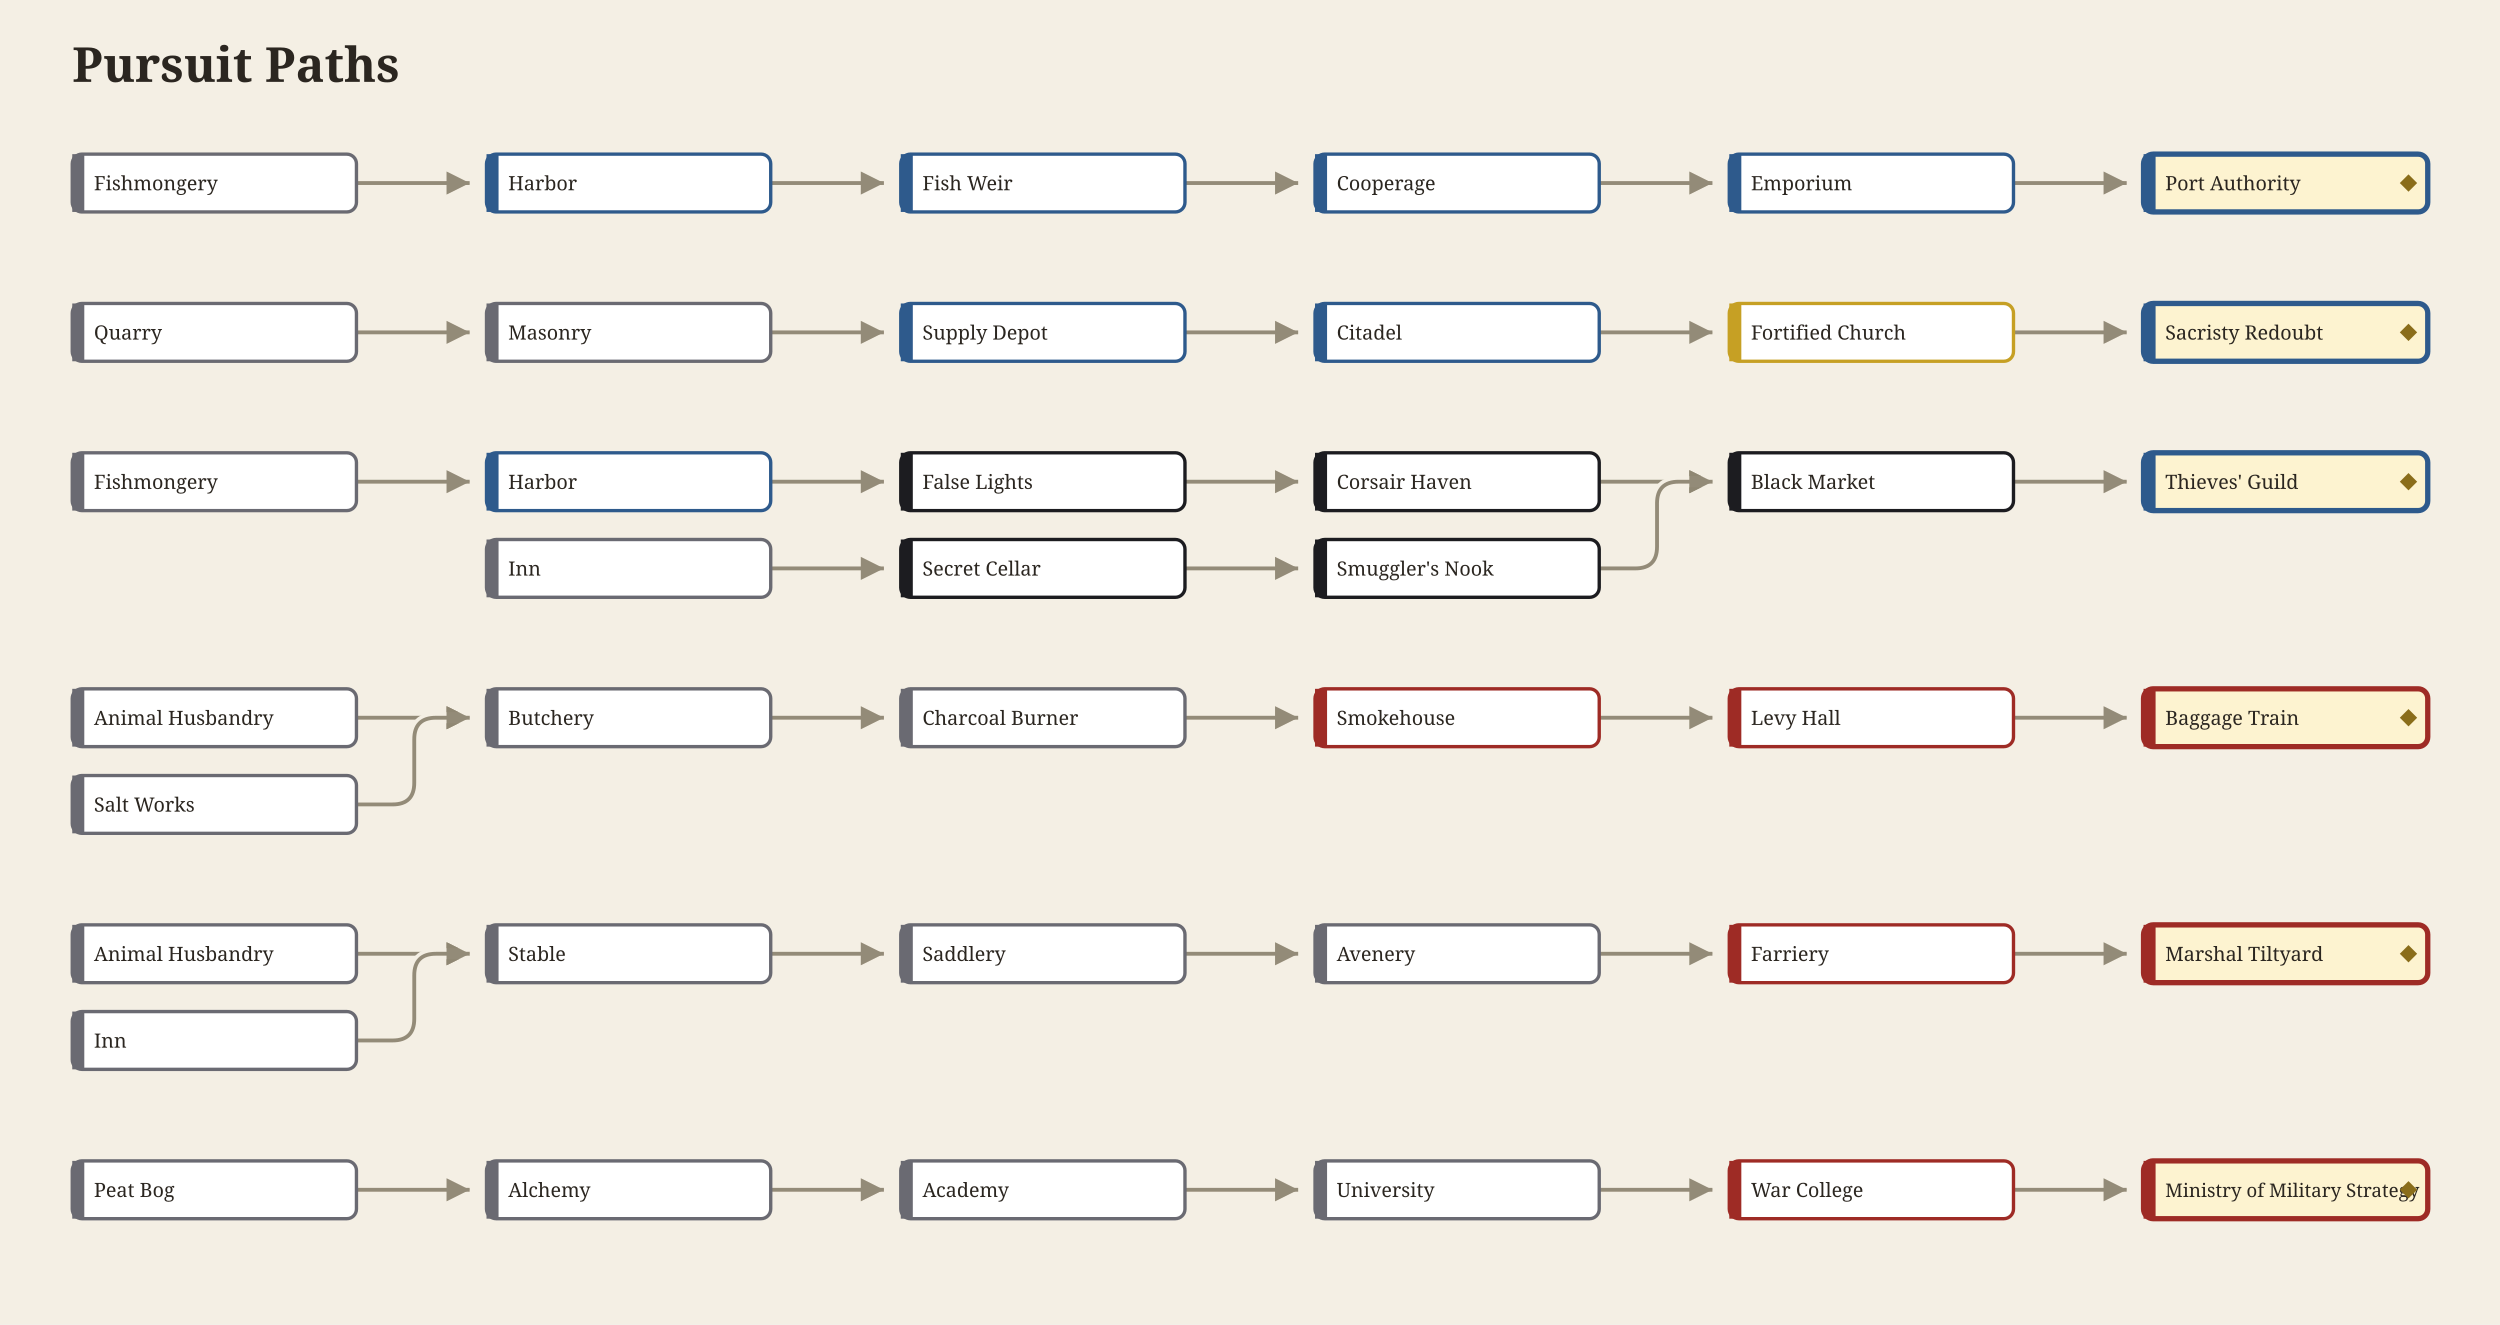
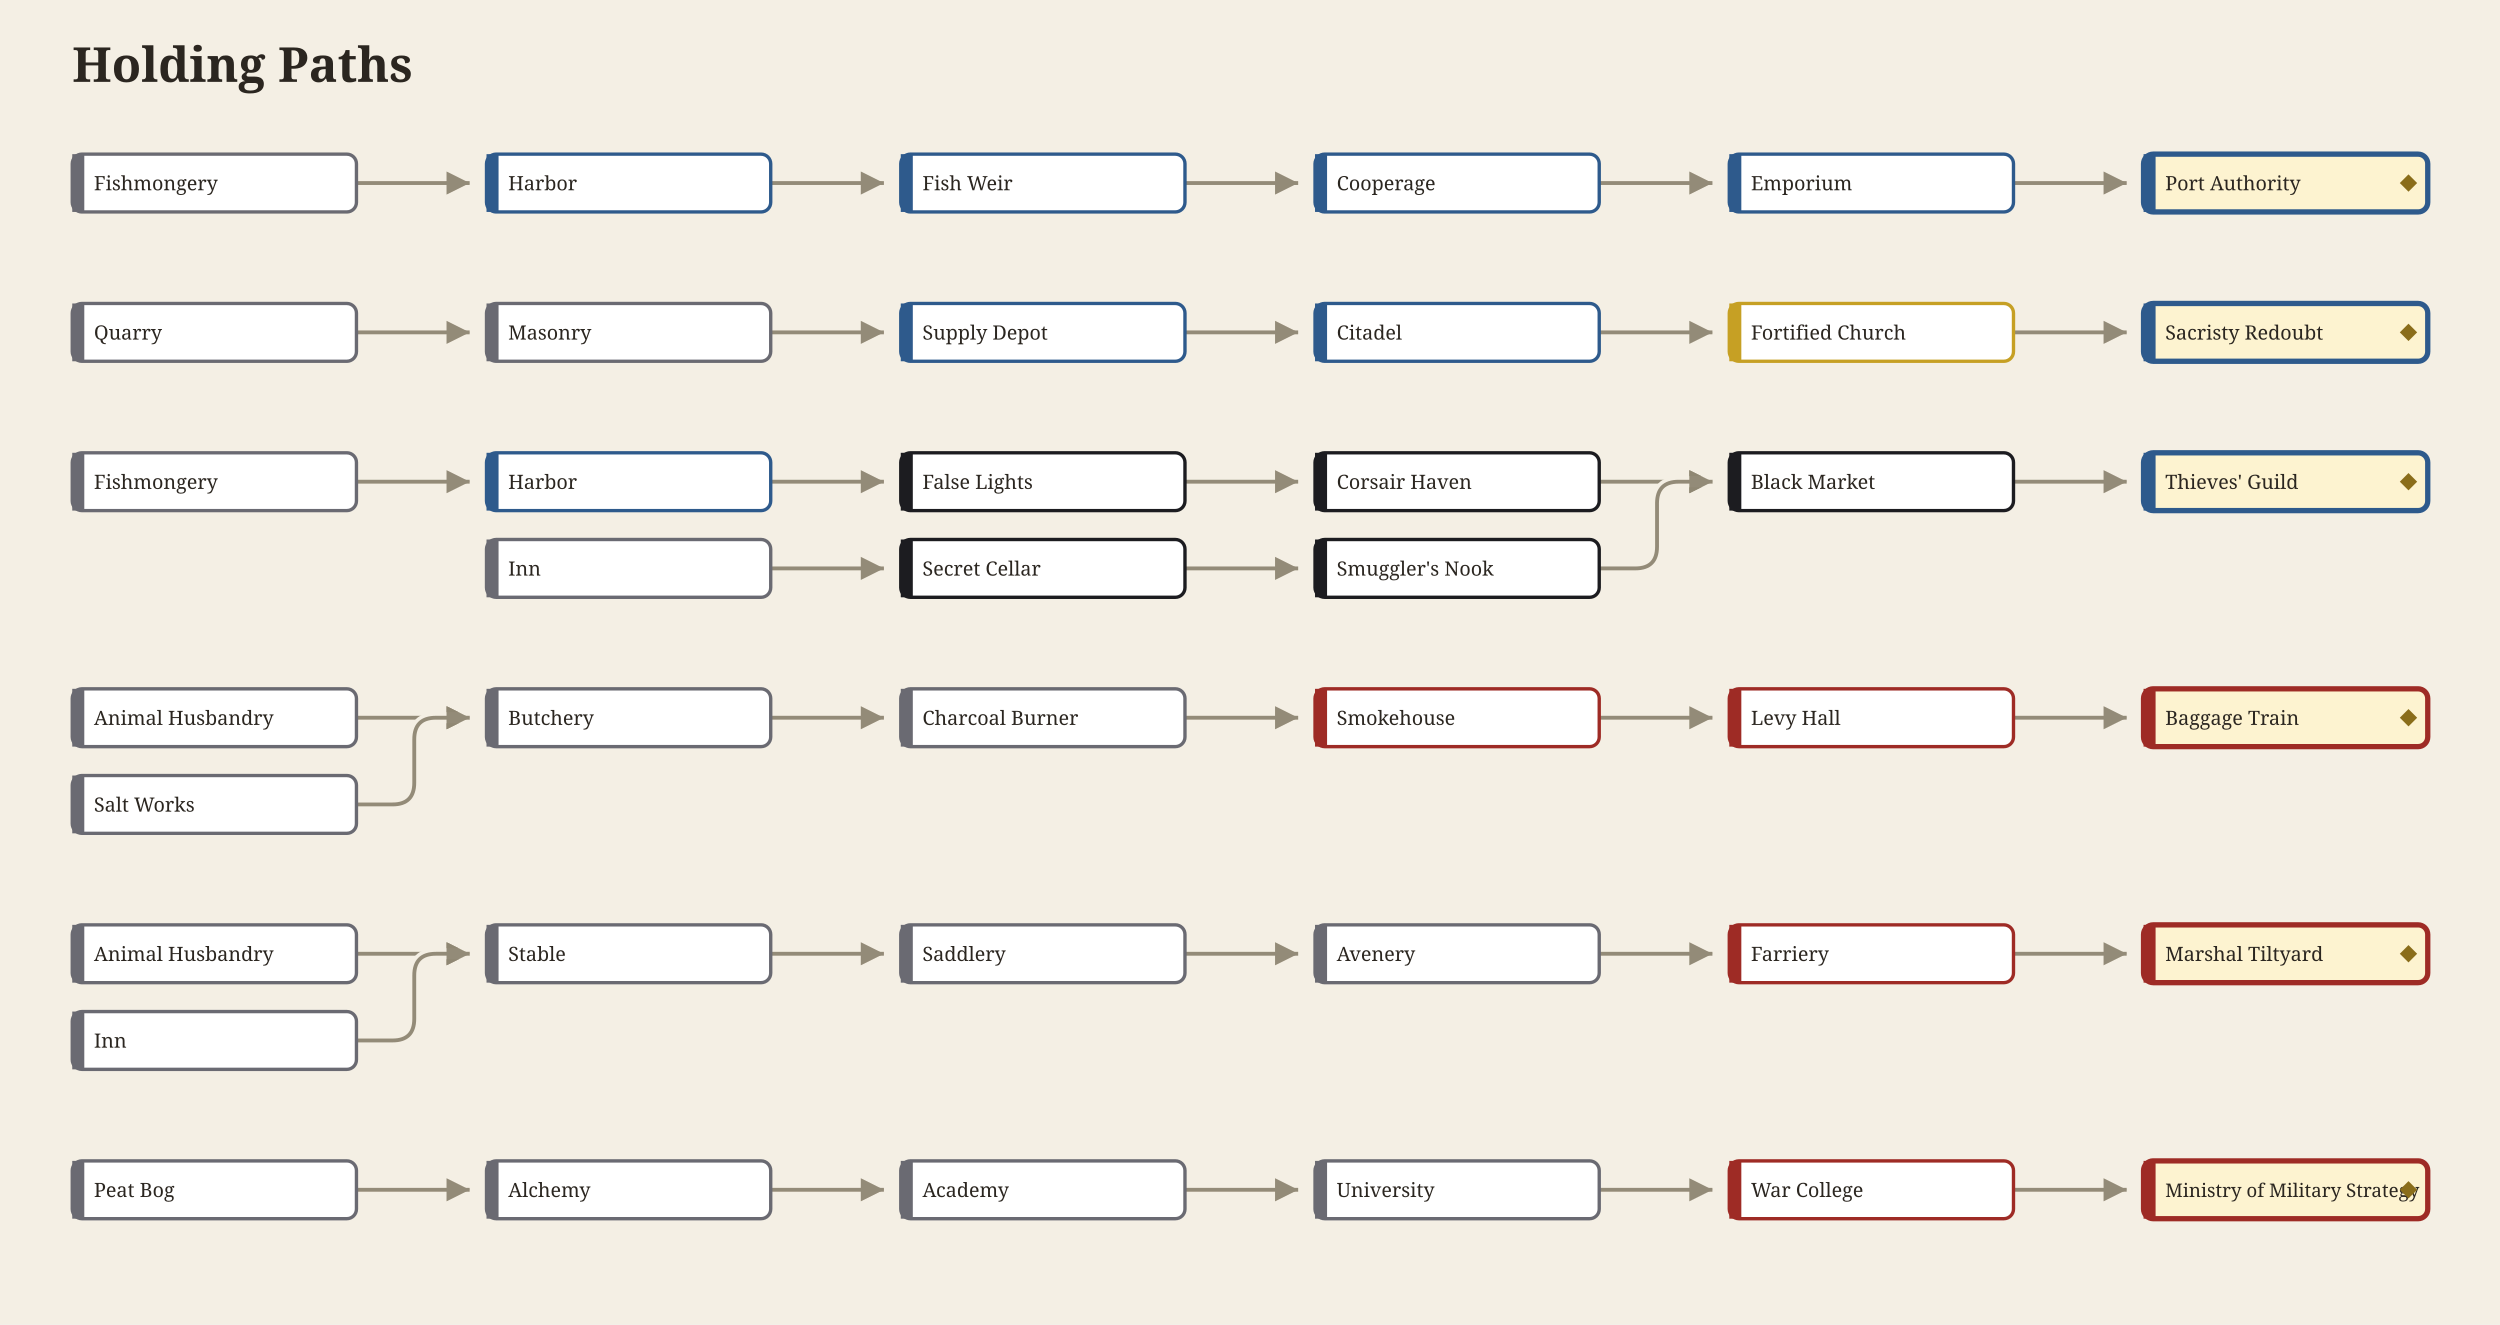
<svg xmlns="http://www.w3.org/2000/svg" width="1038" height="550" viewBox="0 0 1038 550" font-family="Georgia, serif">
  <rect width="1038" height="550" fill="#f4efe4" />
  <defs>
    <marker id="arw-2E5A8C" markerWidth="7" markerHeight="7" refX="6" refY="3" orient="auto">
      <path d="M0,0 L6,3 L0,6 Z" fill="#2E5A8C" />
    </marker>
    <marker id="arw-9E2B25" markerWidth="7" markerHeight="7" refX="6" refY="3" orient="auto">
      <path d="M0,0 L6,3 L0,6 Z" fill="#9E2B25" />
    </marker>
    <marker id="arw-1c9c8c" markerWidth="7" markerHeight="7" refX="6" refY="3" orient="auto">
      <path d="M0,0 L6,3 L0,6 Z" fill="#1c9c8c" />
    </marker>
    <marker id="arw-C6A024" markerWidth="7" markerHeight="7" refX="6" refY="3" orient="auto">
      <path d="M0,0 L6,3 L0,6 Z" fill="#C6A024" />
    </marker>
    <marker id="arw-6A3D8F" markerWidth="7" markerHeight="7" refX="6" refY="3" orient="auto">
      <path d="M0,0 L6,3 L0,6 Z" fill="#6A3D8F" />
    </marker>
    <marker id="arw-CC6A1A" markerWidth="7" markerHeight="7" refX="6" refY="3" orient="auto">
      <path d="M0,0 L6,3 L0,6 Z" fill="#CC6A1A" />
    </marker>
    <marker id="arw-3a7d3a" markerWidth="7" markerHeight="7" refX="6" refY="3" orient="auto">
      <path d="M0,0 L6,3 L0,6 Z" fill="#3a7d3a" />
    </marker>
    <marker id="arw-b5347a" markerWidth="7" markerHeight="7" refX="6" refY="3" orient="auto">
      <path d="M0,0 L6,3 L0,6 Z" fill="#b5347a" />
    </marker>
    <marker id="arw-2b6f9e" markerWidth="7" markerHeight="7" refX="6" refY="3" orient="auto">
      <path d="M0,0 L6,3 L0,6 Z" fill="#2b6f9e" />
    </marker>
    <marker id="arw-8a6d1a" markerWidth="7" markerHeight="7" refX="6" refY="3" orient="auto">
      <path d="M0,0 L6,3 L0,6 Z" fill="#8a6d1a" />
    </marker>
    <marker id="arw-5f5647" markerWidth="7" markerHeight="7" refX="6" refY="3" orient="auto">
      <path d="M0,0 L6,3 L0,6 Z" fill="#5f5647" />
    </marker>
    <marker id="arw-7a2ea0" markerWidth="7" markerHeight="7" refX="6" refY="3" orient="auto">
      <path d="M0,0 L6,3 L0,6 Z" fill="#7a2ea0" />
    </marker>
    <marker id="arw-0f8a7e" markerWidth="7" markerHeight="7" refX="6" refY="3" orient="auto">
      <path d="M0,0 L6,3 L0,6 Z" fill="#0f8a7e" />
    </marker>
    <marker id="arw-a83232" markerWidth="7" markerHeight="7" refX="6" refY="3" orient="auto">
      <path d="M0,0 L6,3 L0,6 Z" fill="#a83232" />
    </marker>
    <marker id="arw-8f8672" markerWidth="7" markerHeight="7" refX="6" refY="3" orient="auto">
      <path d="M0,0 L6,3 L0,6 Z" fill="#8f8672" />
    </marker>
  </defs>
-   <text x="30" y="34" font-size="20" font-weight="bold" fill="#2b2620">Pursuit Paths</text>
+   <text x="30" y="34" font-size="20" font-weight="bold" fill="#2b2620">Holding Paths</text>
  <path d="M148,76 L195,76" fill="none" stroke="#f4efe4" stroke-width="4.6" opacity="1" />
  <path d="M148,76 L195,76" fill="none" stroke="#8f8672" stroke-width="1.6" opacity="0.95" marker-end="url(#arw-8f8672)" />
  <path d="M320,76 L367,76" fill="none" stroke="#f4efe4" stroke-width="4.6" opacity="1" />
  <path d="M320,76 L367,76" fill="none" stroke="#8f8672" stroke-width="1.6" opacity="0.95" marker-end="url(#arw-8f8672)" />
  <path d="M492,76 L539,76" fill="none" stroke="#f4efe4" stroke-width="4.6" opacity="1" />
  <path d="M492,76 L539,76" fill="none" stroke="#8f8672" stroke-width="1.6" opacity="0.95" marker-end="url(#arw-8f8672)" />
  <path d="M664,76 L711,76" fill="none" stroke="#f4efe4" stroke-width="4.6" opacity="1" />
  <path d="M664,76 L711,76" fill="none" stroke="#8f8672" stroke-width="1.6" opacity="0.95" marker-end="url(#arw-8f8672)" />
  <path d="M836,76 L883,76" fill="none" stroke="#f4efe4" stroke-width="4.6" opacity="1" />
  <path d="M836,76 L883,76" fill="none" stroke="#8f8672" stroke-width="1.6" opacity="0.95" marker-end="url(#arw-8f8672)" />
  <rect x="30" y="64" width="118" height="24" rx="4" fill="#ffffff" stroke="#6a6a72" stroke-width="1.4" />
  <rect x="30" y="64" width="5" height="24" fill="#6a6a72" />
  <text x="39" y="79" font-size="8.2" fill="#2b2620">Fishmongery</text>
  <rect x="202" y="64" width="118" height="24" rx="4" fill="#ffffff" stroke="#2E5A8C" stroke-width="1.4" />
  <rect x="202" y="64" width="5" height="24" fill="#2E5A8C" />
  <text x="211" y="79" font-size="8.2" fill="#2b2620">Harbor</text>
  <rect x="374" y="64" width="118" height="24" rx="4" fill="#ffffff" stroke="#2E5A8C" stroke-width="1.4" />
  <rect x="374" y="64" width="5" height="24" fill="#2E5A8C" />
  <text x="383" y="79" font-size="8.2" fill="#2b2620">Fish Weir</text>
  <rect x="546" y="64" width="118" height="24" rx="4" fill="#ffffff" stroke="#2E5A8C" stroke-width="1.4" />
  <rect x="546" y="64" width="5" height="24" fill="#2E5A8C" />
  <text x="555" y="79" font-size="8.2" fill="#2b2620">Cooperage</text>
  <rect x="718" y="64" width="118" height="24" rx="4" fill="#ffffff" stroke="#2E5A8C" stroke-width="1.4" />
  <rect x="718" y="64" width="5" height="24" fill="#2E5A8C" />
  <text x="727" y="79" font-size="8.2" fill="#2b2620">Emporium</text>
  <rect x="890" y="64" width="118" height="24" rx="4" fill="#fdf3d0" stroke="#2E5A8C" stroke-width="2.2" />
  <rect x="890" y="64" width="5" height="24" fill="#2E5A8C" />
  <text x="899" y="79" font-size="8.2" fill="#2b2620">Port Authority</text>
  <polygon points="1000.0,72.4 1003.6,76.0 1000.0,79.6 996.4,76.0" fill="#8a6d1a" />
  <path d="M148,138 L195,138" fill="none" stroke="#f4efe4" stroke-width="4.6" opacity="1" />
  <path d="M148,138 L195,138" fill="none" stroke="#8f8672" stroke-width="1.6" opacity="0.95" marker-end="url(#arw-8f8672)" />
  <path d="M320,138 L367,138" fill="none" stroke="#f4efe4" stroke-width="4.6" opacity="1" />
  <path d="M320,138 L367,138" fill="none" stroke="#8f8672" stroke-width="1.6" opacity="0.95" marker-end="url(#arw-8f8672)" />
  <path d="M492,138 L539,138" fill="none" stroke="#f4efe4" stroke-width="4.6" opacity="1" />
  <path d="M492,138 L539,138" fill="none" stroke="#8f8672" stroke-width="1.6" opacity="0.95" marker-end="url(#arw-8f8672)" />
  <path d="M664,138 L711,138" fill="none" stroke="#f4efe4" stroke-width="4.6" opacity="1" />
  <path d="M664,138 L711,138" fill="none" stroke="#8f8672" stroke-width="1.6" opacity="0.95" marker-end="url(#arw-8f8672)" />
  <path d="M836,138 L883,138" fill="none" stroke="#f4efe4" stroke-width="4.6" opacity="1" />
  <path d="M836,138 L883,138" fill="none" stroke="#8f8672" stroke-width="1.6" opacity="0.95" marker-end="url(#arw-8f8672)" />
  <rect x="30" y="126" width="118" height="24" rx="4" fill="#ffffff" stroke="#6a6a72" stroke-width="1.4" />
  <rect x="30" y="126" width="5" height="24" fill="#6a6a72" />
  <text x="39" y="141" font-size="8.2" fill="#2b2620">Quarry</text>
  <rect x="202" y="126" width="118" height="24" rx="4" fill="#ffffff" stroke="#6a6a72" stroke-width="1.4" />
  <rect x="202" y="126" width="5" height="24" fill="#6a6a72" />
  <text x="211" y="141" font-size="8.2" fill="#2b2620">Masonry</text>
  <rect x="374" y="126" width="118" height="24" rx="4" fill="#ffffff" stroke="#2E5A8C" stroke-width="1.4" />
  <rect x="374" y="126" width="5" height="24" fill="#2E5A8C" />
  <text x="383" y="141" font-size="8.2" fill="#2b2620">Supply Depot</text>
  <rect x="546" y="126" width="118" height="24" rx="4" fill="#ffffff" stroke="#2E5A8C" stroke-width="1.4" />
  <rect x="546" y="126" width="5" height="24" fill="#2E5A8C" />
  <text x="555" y="141" font-size="8.2" fill="#2b2620">Citadel</text>
  <rect x="718" y="126" width="118" height="24" rx="4" fill="#ffffff" stroke="#C6A024" stroke-width="1.4" />
  <rect x="718" y="126" width="5" height="24" fill="#C6A024" />
  <text x="727" y="141" font-size="8.2" fill="#2b2620">Fortified Church</text>
  <rect x="890" y="126" width="118" height="24" rx="4" fill="#fdf3d0" stroke="#2E5A8C" stroke-width="2.2" />
  <rect x="890" y="126" width="5" height="24" fill="#2E5A8C" />
  <text x="899" y="141" font-size="8.2" fill="#2b2620">Sacristy Redoubt</text>
  <polygon points="1000.0,134.4 1003.6,138.0 1000.0,141.6 996.4,138.0" fill="#8a6d1a" />
  <path d="M148,200 L195,200" fill="none" stroke="#f4efe4" stroke-width="4.6" opacity="1" />
  <path d="M148,200 L195,200" fill="none" stroke="#8f8672" stroke-width="1.6" opacity="0.95" marker-end="url(#arw-8f8672)" />
  <path d="M320,200 L367,200" fill="none" stroke="#f4efe4" stroke-width="4.6" opacity="1" />
  <path d="M320,200 L367,200" fill="none" stroke="#8f8672" stroke-width="1.6" opacity="0.95" marker-end="url(#arw-8f8672)" />
  <path d="M320,236 L367,236" fill="none" stroke="#f4efe4" stroke-width="4.6" opacity="1" />
  <path d="M320,236 L367,236" fill="none" stroke="#8f8672" stroke-width="1.6" opacity="0.95" marker-end="url(#arw-8f8672)" />
  <path d="M492,200 L539,200" fill="none" stroke="#f4efe4" stroke-width="4.6" opacity="1" />
  <path d="M492,200 L539,200" fill="none" stroke="#8f8672" stroke-width="1.6" opacity="0.95" marker-end="url(#arw-8f8672)" />
  <path d="M492,236 L539,236" fill="none" stroke="#f4efe4" stroke-width="4.6" opacity="1" />
  <path d="M492,236 L539,236" fill="none" stroke="#8f8672" stroke-width="1.6" opacity="0.95" marker-end="url(#arw-8f8672)" />
  <path d="M664,200 L711,200" fill="none" stroke="#f4efe4" stroke-width="4.6" opacity="1" />
  <path d="M664,200 L711,200" fill="none" stroke="#8f8672" stroke-width="1.6" opacity="0.95" marker-end="url(#arw-8f8672)" />
  <path d="M664,236 L679,236 Q688,236 688,227 L688,209 Q688,200 697,200 L711,200" fill="none" stroke="#f4efe4" stroke-width="4.6" opacity="1" />
  <path d="M664,236 L679,236 Q688,236 688,227 L688,209 Q688,200 697,200 L711,200" fill="none" stroke="#8f8672" stroke-width="1.6" opacity="0.95" marker-end="url(#arw-8f8672)" />
  <path d="M836,200 L883,200" fill="none" stroke="#f4efe4" stroke-width="4.6" opacity="1" />
  <path d="M836,200 L883,200" fill="none" stroke="#8f8672" stroke-width="1.6" opacity="0.95" marker-end="url(#arw-8f8672)" />
  <rect x="30" y="188" width="118" height="24" rx="4" fill="#ffffff" stroke="#6a6a72" stroke-width="1.4" />
  <rect x="30" y="188" width="5" height="24" fill="#6a6a72" />
  <text x="39" y="203" font-size="8.2" fill="#2b2620">Fishmongery</text>
  <rect x="202" y="188" width="118" height="24" rx="4" fill="#ffffff" stroke="#2E5A8C" stroke-width="1.4" />
  <rect x="202" y="188" width="5" height="24" fill="#2E5A8C" />
  <text x="211" y="203" font-size="8.2" fill="#2b2620">Harbor</text>
  <rect x="202" y="224" width="118" height="24" rx="4" fill="#ffffff" stroke="#6a6a72" stroke-width="1.4" />
  <rect x="202" y="224" width="5" height="24" fill="#6a6a72" />
  <text x="211" y="239" font-size="8.2" fill="#2b2620">Inn</text>
  <rect x="374" y="188" width="118" height="24" rx="4" fill="#ffffff" stroke="#1c1c20" stroke-width="1.4" />
  <rect x="374" y="188" width="5" height="24" fill="#1c1c20" />
  <text x="383" y="203" font-size="8.2" fill="#2b2620">False Lights</text>
  <rect x="374" y="224" width="118" height="24" rx="4" fill="#ffffff" stroke="#1c1c20" stroke-width="1.4" />
  <rect x="374" y="224" width="5" height="24" fill="#1c1c20" />
  <text x="383" y="239" font-size="8.2" fill="#2b2620">Secret Cellar</text>
  <rect x="546" y="188" width="118" height="24" rx="4" fill="#ffffff" stroke="#1c1c20" stroke-width="1.4" />
  <rect x="546" y="188" width="5" height="24" fill="#1c1c20" />
  <text x="555" y="203" font-size="8.2" fill="#2b2620">Corsair Haven</text>
  <rect x="546" y="224" width="118" height="24" rx="4" fill="#ffffff" stroke="#1c1c20" stroke-width="1.4" />
  <rect x="546" y="224" width="5" height="24" fill="#1c1c20" />
  <text x="555" y="239" font-size="8.2" fill="#2b2620">Smuggler's Nook</text>
  <rect x="718" y="188" width="118" height="24" rx="4" fill="#ffffff" stroke="#1c1c20" stroke-width="1.4" />
  <rect x="718" y="188" width="5" height="24" fill="#1c1c20" />
  <text x="727" y="203" font-size="8.2" fill="#2b2620">Black Market</text>
  <rect x="890" y="188" width="118" height="24" rx="4" fill="#fdf3d0" stroke="#2E5A8C" stroke-width="2.2" />
  <rect x="890" y="188" width="5" height="24" fill="#2E5A8C" />
  <text x="899" y="203" font-size="8.2" fill="#2b2620">Thieves' Guild</text>
  <polygon points="1000.0,196.4 1003.6,200.0 1000.0,203.6 996.4,200.0" fill="#8a6d1a" />
  <path d="M148,298 L195,298" fill="none" stroke="#f4efe4" stroke-width="4.6" opacity="1" />
  <path d="M148,298 L195,298" fill="none" stroke="#8f8672" stroke-width="1.6" opacity="0.95" marker-end="url(#arw-8f8672)" />
  <path d="M148,334 L163,334 Q172,334 172,325 L172,307 Q172,298 181,298 L195,298" fill="none" stroke="#f4efe4" stroke-width="4.6" opacity="1" />
  <path d="M148,334 L163,334 Q172,334 172,325 L172,307 Q172,298 181,298 L195,298" fill="none" stroke="#8f8672" stroke-width="1.6" opacity="0.95" marker-end="url(#arw-8f8672)" />
  <path d="M320,298 L367,298" fill="none" stroke="#f4efe4" stroke-width="4.6" opacity="1" />
  <path d="M320,298 L367,298" fill="none" stroke="#8f8672" stroke-width="1.6" opacity="0.95" marker-end="url(#arw-8f8672)" />
  <path d="M492,298 L539,298" fill="none" stroke="#f4efe4" stroke-width="4.6" opacity="1" />
  <path d="M492,298 L539,298" fill="none" stroke="#8f8672" stroke-width="1.6" opacity="0.95" marker-end="url(#arw-8f8672)" />
  <path d="M664,298 L711,298" fill="none" stroke="#f4efe4" stroke-width="4.6" opacity="1" />
  <path d="M664,298 L711,298" fill="none" stroke="#8f8672" stroke-width="1.6" opacity="0.95" marker-end="url(#arw-8f8672)" />
  <path d="M836,298 L883,298" fill="none" stroke="#f4efe4" stroke-width="4.6" opacity="1" />
  <path d="M836,298 L883,298" fill="none" stroke="#8f8672" stroke-width="1.6" opacity="0.95" marker-end="url(#arw-8f8672)" />
  <rect x="30" y="286" width="118" height="24" rx="4" fill="#ffffff" stroke="#6a6a72" stroke-width="1.4" />
  <rect x="30" y="286" width="5" height="24" fill="#6a6a72" />
  <text x="39" y="301" font-size="8.2" fill="#2b2620">Animal Husbandry</text>
  <rect x="30" y="322" width="118" height="24" rx="4" fill="#ffffff" stroke="#6a6a72" stroke-width="1.4" />
  <rect x="30" y="322" width="5" height="24" fill="#6a6a72" />
  <text x="39" y="337" font-size="8.2" fill="#2b2620">Salt Works</text>
  <rect x="202" y="286" width="118" height="24" rx="4" fill="#ffffff" stroke="#6a6a72" stroke-width="1.4" />
  <rect x="202" y="286" width="5" height="24" fill="#6a6a72" />
  <text x="211" y="301" font-size="8.2" fill="#2b2620">Butchery</text>
  <rect x="374" y="286" width="118" height="24" rx="4" fill="#ffffff" stroke="#6a6a72" stroke-width="1.4" />
  <rect x="374" y="286" width="5" height="24" fill="#6a6a72" />
  <text x="383" y="301" font-size="8.2" fill="#2b2620">Charcoal Burner</text>
  <rect x="546" y="286" width="118" height="24" rx="4" fill="#ffffff" stroke="#9E2B25" stroke-width="1.4" />
  <rect x="546" y="286" width="5" height="24" fill="#9E2B25" />
  <text x="555" y="301" font-size="8.2" fill="#2b2620">Smokehouse</text>
  <rect x="718" y="286" width="118" height="24" rx="4" fill="#ffffff" stroke="#9E2B25" stroke-width="1.4" />
  <rect x="718" y="286" width="5" height="24" fill="#9E2B25" />
  <text x="727" y="301" font-size="8.2" fill="#2b2620">Levy Hall</text>
  <rect x="890" y="286" width="118" height="24" rx="4" fill="#fdf3d0" stroke="#9E2B25" stroke-width="2.2" />
  <rect x="890" y="286" width="5" height="24" fill="#9E2B25" />
  <text x="899" y="301" font-size="8.2" fill="#2b2620">Baggage Train</text>
  <polygon points="1000.0,294.4 1003.6,298.0 1000.0,301.6 996.4,298.0" fill="#8a6d1a" />
  <path d="M148,396 L195,396" fill="none" stroke="#f4efe4" stroke-width="4.6" opacity="1" />
  <path d="M148,396 L195,396" fill="none" stroke="#8f8672" stroke-width="1.6" opacity="0.95" marker-end="url(#arw-8f8672)" />
  <path d="M148,432 L163,432 Q172,432 172,423 L172,405 Q172,396 181,396 L195,396" fill="none" stroke="#f4efe4" stroke-width="4.6" opacity="1" />
  <path d="M148,432 L163,432 Q172,432 172,423 L172,405 Q172,396 181,396 L195,396" fill="none" stroke="#8f8672" stroke-width="1.6" opacity="0.95" marker-end="url(#arw-8f8672)" />
  <path d="M320,396 L367,396" fill="none" stroke="#f4efe4" stroke-width="4.6" opacity="1" />
  <path d="M320,396 L367,396" fill="none" stroke="#8f8672" stroke-width="1.6" opacity="0.95" marker-end="url(#arw-8f8672)" />
  <path d="M492,396 L539,396" fill="none" stroke="#f4efe4" stroke-width="4.6" opacity="1" />
  <path d="M492,396 L539,396" fill="none" stroke="#8f8672" stroke-width="1.6" opacity="0.95" marker-end="url(#arw-8f8672)" />
  <path d="M664,396 L711,396" fill="none" stroke="#f4efe4" stroke-width="4.6" opacity="1" />
  <path d="M664,396 L711,396" fill="none" stroke="#8f8672" stroke-width="1.6" opacity="0.95" marker-end="url(#arw-8f8672)" />
  <path d="M836,396 L883,396" fill="none" stroke="#f4efe4" stroke-width="4.6" opacity="1" />
  <path d="M836,396 L883,396" fill="none" stroke="#8f8672" stroke-width="1.6" opacity="0.95" marker-end="url(#arw-8f8672)" />
  <rect x="30" y="384" width="118" height="24" rx="4" fill="#ffffff" stroke="#6a6a72" stroke-width="1.4" />
  <rect x="30" y="384" width="5" height="24" fill="#6a6a72" />
  <text x="39" y="399" font-size="8.2" fill="#2b2620">Animal Husbandry</text>
  <rect x="30" y="420" width="118" height="24" rx="4" fill="#ffffff" stroke="#6a6a72" stroke-width="1.4" />
  <rect x="30" y="420" width="5" height="24" fill="#6a6a72" />
  <text x="39" y="435" font-size="8.2" fill="#2b2620">Inn</text>
  <rect x="202" y="384" width="118" height="24" rx="4" fill="#ffffff" stroke="#6a6a72" stroke-width="1.4" />
  <rect x="202" y="384" width="5" height="24" fill="#6a6a72" />
  <text x="211" y="399" font-size="8.2" fill="#2b2620">Stable</text>
  <rect x="374" y="384" width="118" height="24" rx="4" fill="#ffffff" stroke="#6a6a72" stroke-width="1.4" />
  <rect x="374" y="384" width="5" height="24" fill="#6a6a72" />
  <text x="383" y="399" font-size="8.2" fill="#2b2620">Saddlery</text>
  <rect x="546" y="384" width="118" height="24" rx="4" fill="#ffffff" stroke="#6a6a72" stroke-width="1.4" />
  <rect x="546" y="384" width="5" height="24" fill="#6a6a72" />
  <text x="555" y="399" font-size="8.2" fill="#2b2620">Avenery</text>
  <rect x="718" y="384" width="118" height="24" rx="4" fill="#ffffff" stroke="#9E2B25" stroke-width="1.4" />
  <rect x="718" y="384" width="5" height="24" fill="#9E2B25" />
  <text x="727" y="399" font-size="8.2" fill="#2b2620">Farriery</text>
  <rect x="890" y="384" width="118" height="24" rx="4" fill="#fdf3d0" stroke="#9E2B25" stroke-width="2.2" />
  <rect x="890" y="384" width="5" height="24" fill="#9E2B25" />
  <text x="899" y="399" font-size="8.2" fill="#2b2620">Marshal Tiltyard</text>
  <polygon points="1000.0,392.4 1003.6,396.0 1000.0,399.6 996.4,396.0" fill="#8a6d1a" />
  <path d="M148,494 L195,494" fill="none" stroke="#f4efe4" stroke-width="4.6" opacity="1" />
  <path d="M148,494 L195,494" fill="none" stroke="#8f8672" stroke-width="1.6" opacity="0.95" marker-end="url(#arw-8f8672)" />
  <path d="M320,494 L367,494" fill="none" stroke="#f4efe4" stroke-width="4.6" opacity="1" />
  <path d="M320,494 L367,494" fill="none" stroke="#8f8672" stroke-width="1.6" opacity="0.95" marker-end="url(#arw-8f8672)" />
  <path d="M492,494 L539,494" fill="none" stroke="#f4efe4" stroke-width="4.6" opacity="1" />
  <path d="M492,494 L539,494" fill="none" stroke="#8f8672" stroke-width="1.6" opacity="0.95" marker-end="url(#arw-8f8672)" />
  <path d="M664,494 L711,494" fill="none" stroke="#f4efe4" stroke-width="4.6" opacity="1" />
  <path d="M664,494 L711,494" fill="none" stroke="#8f8672" stroke-width="1.6" opacity="0.95" marker-end="url(#arw-8f8672)" />
  <path d="M836,494 L883,494" fill="none" stroke="#f4efe4" stroke-width="4.6" opacity="1" />
  <path d="M836,494 L883,494" fill="none" stroke="#8f8672" stroke-width="1.6" opacity="0.95" marker-end="url(#arw-8f8672)" />
  <rect x="30" y="482" width="118" height="24" rx="4" fill="#ffffff" stroke="#6a6a72" stroke-width="1.4" />
  <rect x="30" y="482" width="5" height="24" fill="#6a6a72" />
  <text x="39" y="497" font-size="8.2" fill="#2b2620">Peat Bog</text>
  <rect x="202" y="482" width="118" height="24" rx="4" fill="#ffffff" stroke="#6a6a72" stroke-width="1.4" />
  <rect x="202" y="482" width="5" height="24" fill="#6a6a72" />
  <text x="211" y="497" font-size="8.2" fill="#2b2620">Alchemy</text>
  <rect x="374" y="482" width="118" height="24" rx="4" fill="#ffffff" stroke="#6a6a72" stroke-width="1.4" />
  <rect x="374" y="482" width="5" height="24" fill="#6a6a72" />
  <text x="383" y="497" font-size="8.2" fill="#2b2620">Academy</text>
  <rect x="546" y="482" width="118" height="24" rx="4" fill="#ffffff" stroke="#6a6a72" stroke-width="1.4" />
  <rect x="546" y="482" width="5" height="24" fill="#6a6a72" />
  <text x="555" y="497" font-size="8.2" fill="#2b2620">University</text>
  <rect x="718" y="482" width="118" height="24" rx="4" fill="#ffffff" stroke="#9E2B25" stroke-width="1.4" />
  <rect x="718" y="482" width="5" height="24" fill="#9E2B25" />
  <text x="727" y="497" font-size="8.2" fill="#2b2620">War College</text>
  <rect x="890" y="482" width="118" height="24" rx="4" fill="#fdf3d0" stroke="#9E2B25" stroke-width="2.2" />
  <rect x="890" y="482" width="5" height="24" fill="#9E2B25" />
  <text x="899" y="497" font-size="7.8" fill="#2b2620">Ministry of Military Strategy</text>
  <polygon points="1000.0,490.4 1003.6,494.0 1000.0,497.6 996.4,494.0" fill="#8a6d1a" />
</svg>
